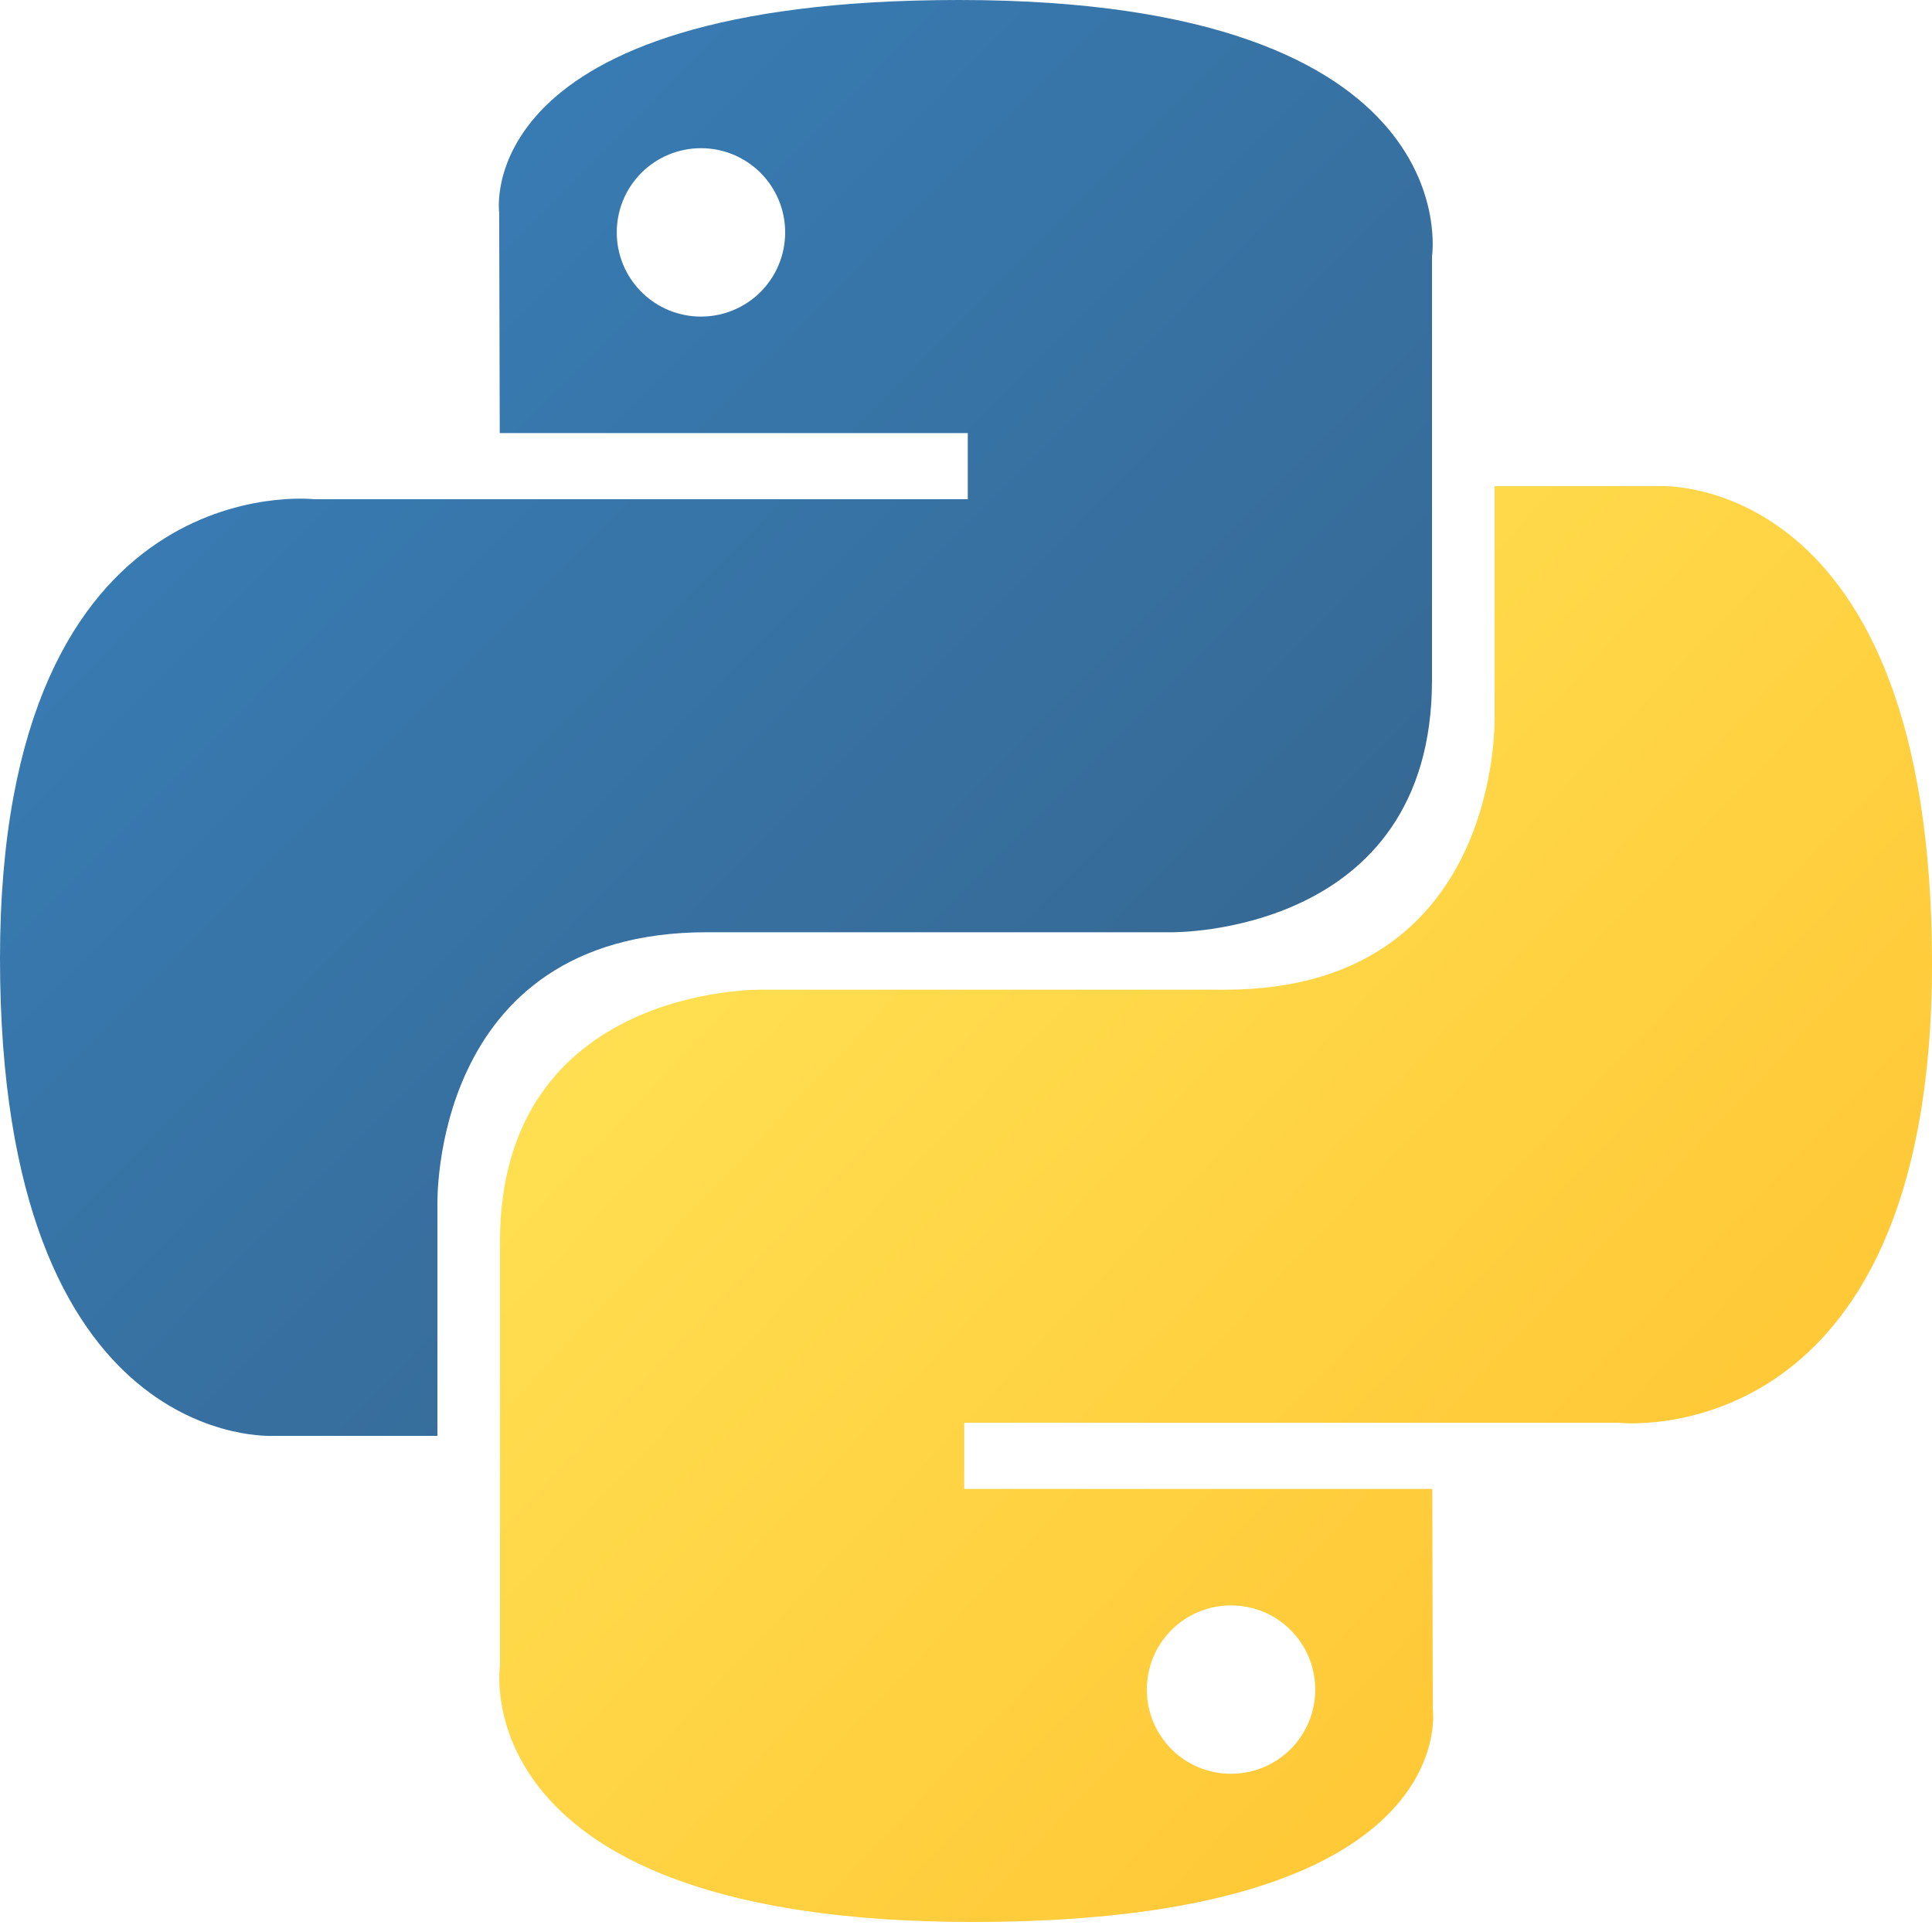
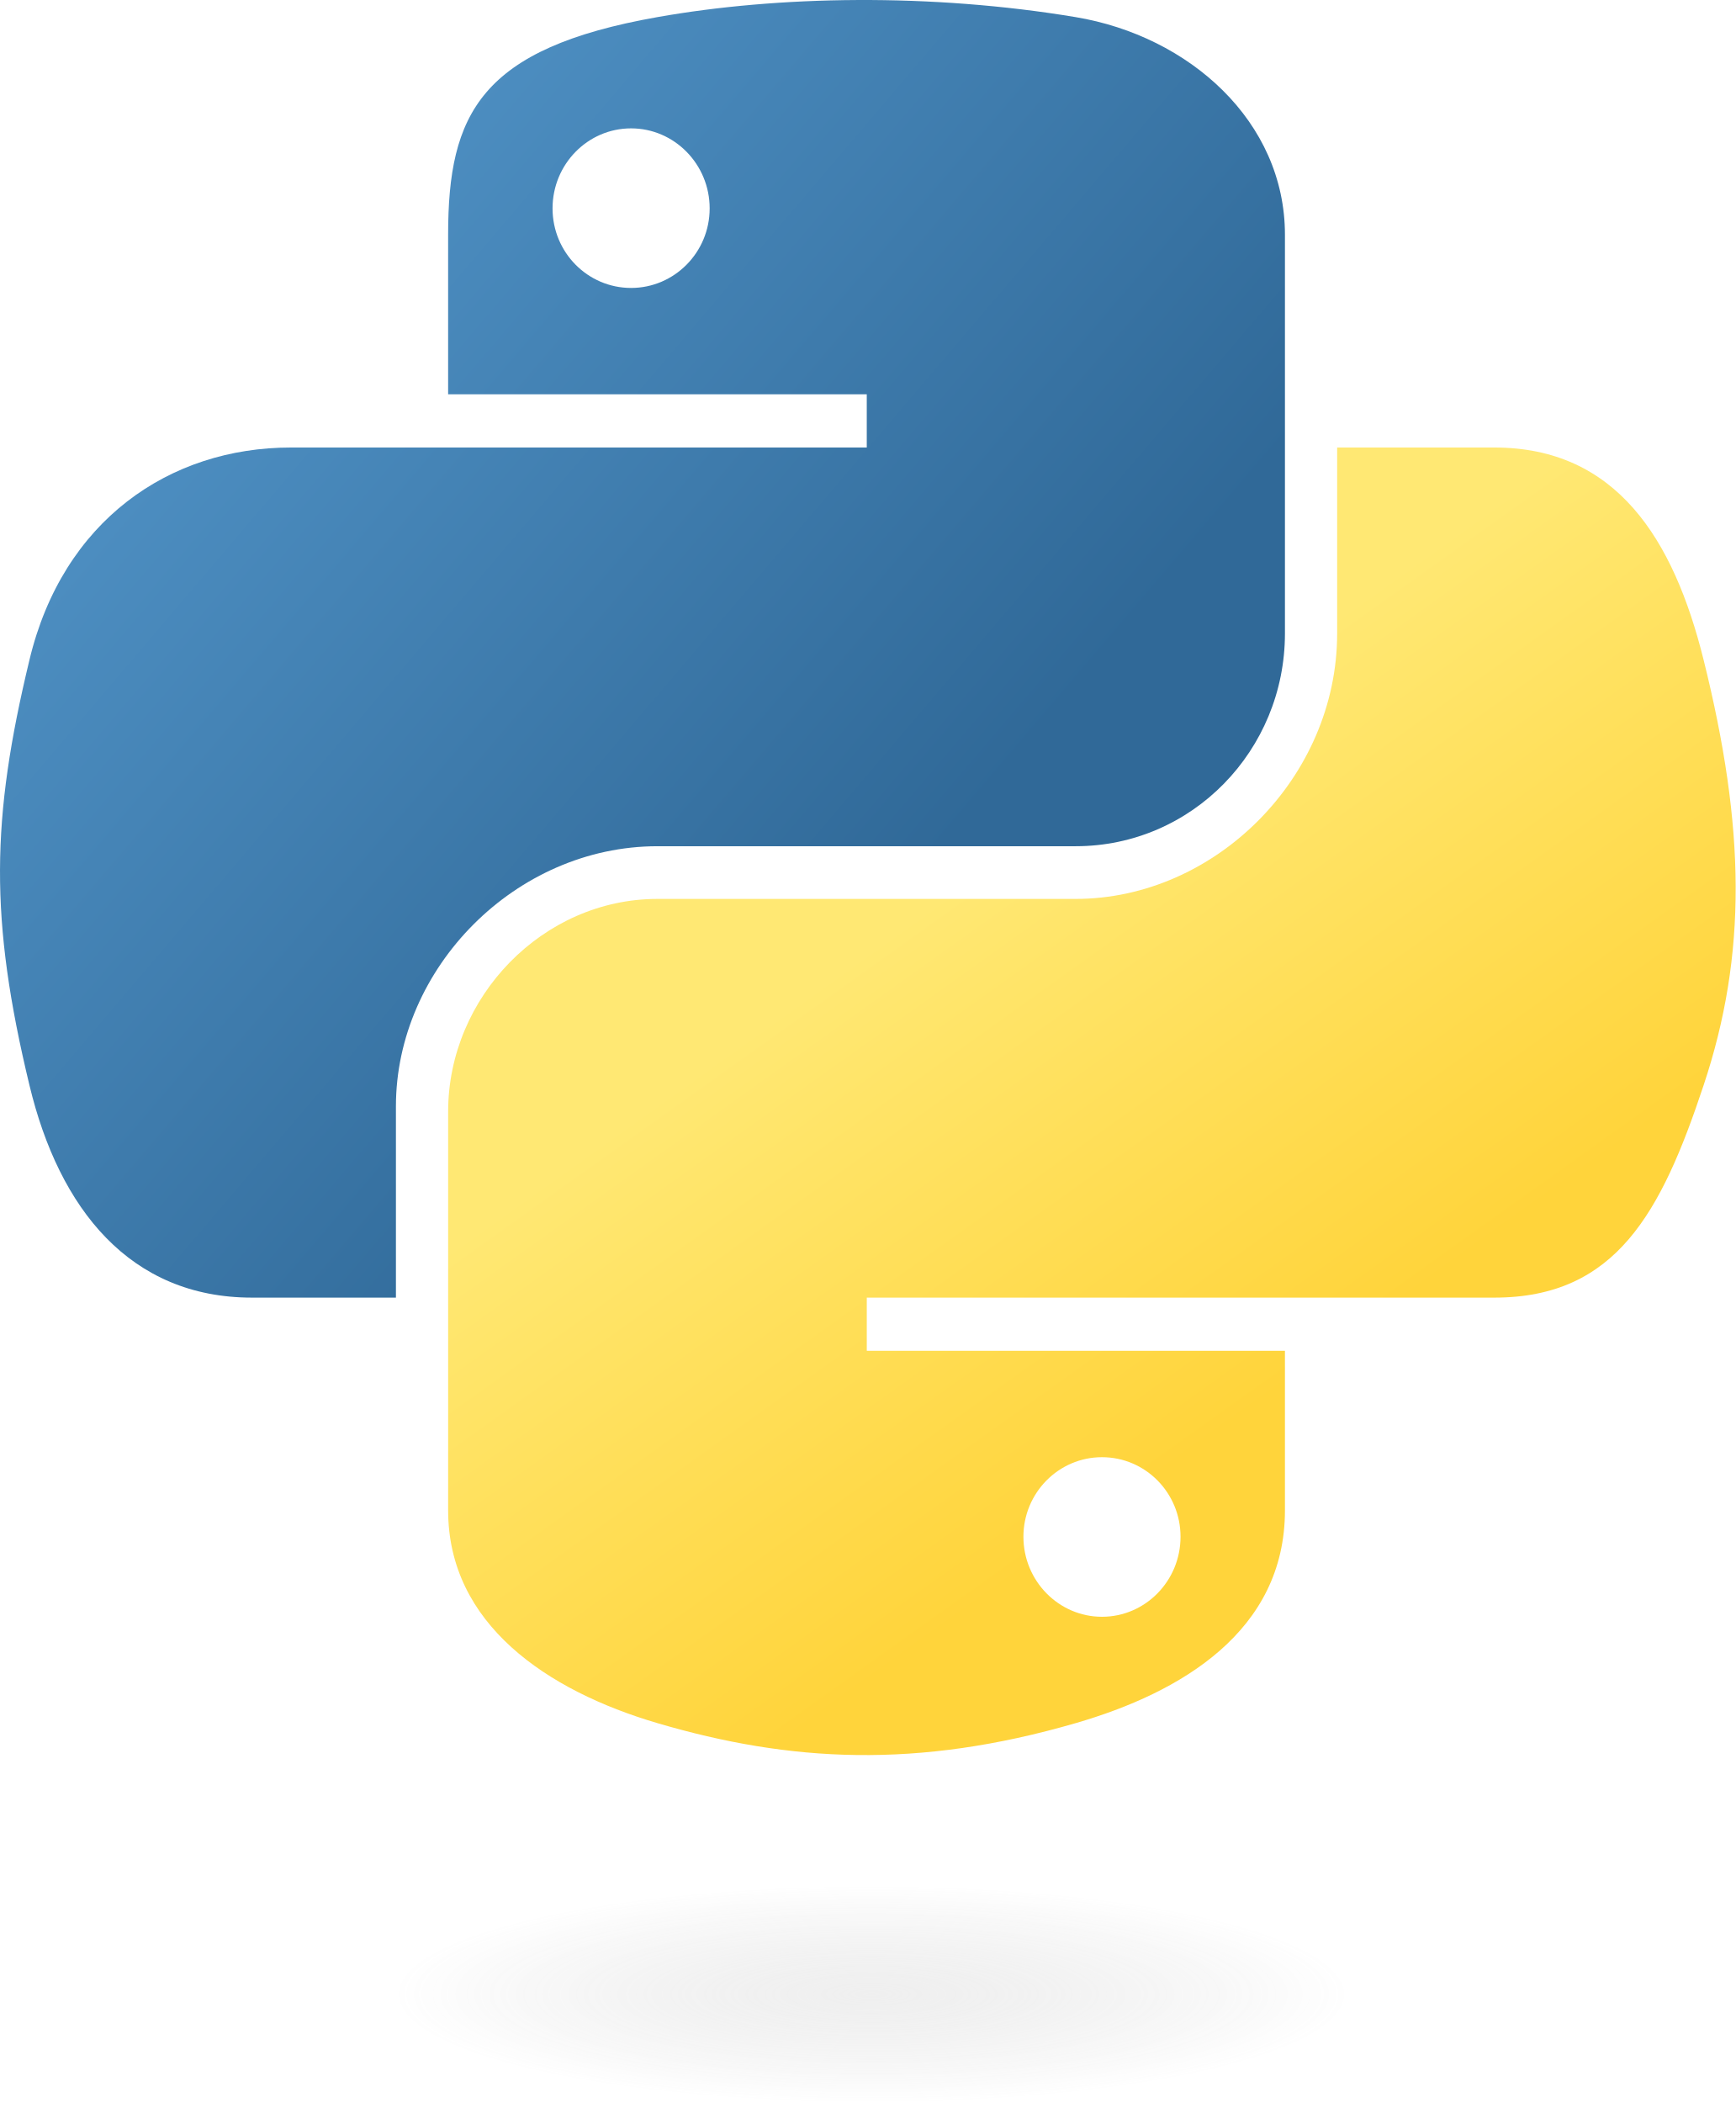
- <svg xmlns="http://www.w3.org/2000/svg" width="100" height="100" viewBox="0 0 100 100" fill="none">
-   <g id="python">
-     <g id="python_2">
-       <path id="Vector" d="M49.64 0C24.253 0 25.838 11.009 25.838 11.009L25.867 22.415H50.092V25.839H16.245C16.245 25.839 0 23.997 0 49.612C0 75.227 14.179 74.319 14.179 74.319H22.641V62.432C22.641 62.432 22.184 48.253 36.593 48.253H60.62C60.62 48.253 74.12 48.471 74.12 35.206V13.274C74.12 13.274 76.17 0 49.64 0ZM36.282 7.671C36.854 7.67 37.421 7.782 37.95 8.001C38.479 8.22 38.96 8.541 39.365 8.946C39.769 9.351 40.09 9.831 40.309 10.36C40.528 10.889 40.64 11.456 40.64 12.029C40.64 12.601 40.528 13.168 40.309 13.697C40.09 14.226 39.769 14.707 39.365 15.112C38.96 15.516 38.479 15.837 37.95 16.056C37.421 16.275 36.854 16.387 36.282 16.387C35.709 16.387 35.142 16.275 34.613 16.056C34.084 15.837 33.604 15.516 33.199 15.112C32.794 14.707 32.473 14.226 32.254 13.697C32.035 13.168 31.923 12.601 31.924 12.029C31.923 11.456 32.035 10.889 32.254 10.36C32.473 9.831 32.794 9.351 33.199 8.946C33.604 8.541 34.084 8.22 34.613 8.001C35.142 7.782 35.709 7.67 36.282 7.671Z" fill="url(#paint0_linear_790_3246)" />
-       <path id="Vector_2" d="M50.361 99.481C75.747 99.481 74.162 88.472 74.162 88.472L74.134 77.066H49.908V73.642H83.755C83.755 73.642 100 75.484 100 49.869C100 24.254 85.821 25.162 85.821 25.162H77.359V37.049C77.359 37.049 77.816 51.227 63.407 51.227H39.38C39.38 51.227 25.88 51.009 25.88 64.275V86.207C25.88 86.207 23.83 99.481 50.36 99.481H50.361ZM63.719 91.811C63.146 91.812 62.579 91.699 62.05 91.481C61.521 91.262 61.041 90.941 60.636 90.536C60.231 90.131 59.91 89.65 59.691 89.121C59.472 88.593 59.36 88.025 59.361 87.453C59.36 86.881 59.472 86.314 59.691 85.784C59.91 85.255 60.231 84.775 60.636 84.37C61.041 83.965 61.521 83.644 62.05 83.425C62.579 83.206 63.146 83.094 63.719 83.094C64.291 83.094 64.858 83.206 65.387 83.425C65.916 83.644 66.397 83.965 66.802 84.37C67.206 84.775 67.527 85.255 67.746 85.784C67.965 86.313 68.077 86.88 68.077 87.453C68.077 88.025 67.965 88.592 67.746 89.121C67.527 89.65 67.206 90.131 66.802 90.535C66.397 90.94 65.916 91.261 65.387 91.48C64.858 91.699 64.291 91.811 63.719 91.811V91.811Z" fill="url(#paint1_linear_790_3246)" />
-     </g>
-   </g>
-   <defs>
-     <linearGradient id="paint0_linear_790_3246" x1="9.61" y1="8.948" x2="59.167" y2="58.011" gradientUnits="userSpaceOnUse">
-       <stop stop-color="#387EB8" />
-       <stop offset="1" stop-color="#366994" />
+ <svg xmlns="http://www.w3.org/2000/svg" xmlns:xlink="http://www.w3.org/1999/xlink" version="1.0" id="svg2" width="83.371pt" height="101.001pt">
+   <defs id="defs4">
+     <linearGradient id="linearGradient2795">
+       <stop style="stop-color:#b8b8b8;stop-opacity:0.498;" offset="0" id="stop2797" />
+       <stop style="stop-color:#7f7f7f;stop-opacity:0;" offset="1" id="stop2799" />
    </linearGradient>
-     <linearGradient id="paint1_linear_790_3246" x1="40.028" y1="40.453" x2="93.247" y2="90.762" gradientUnits="userSpaceOnUse">
-       <stop stop-color="#FFE052" />
-       <stop offset="1" stop-color="#FFC331" />
+     <linearGradient id="linearGradient2787">
+       <stop style="stop-color:#7f7f7f;stop-opacity:0.5;" offset="0" id="stop2789" />
+       <stop style="stop-color:#7f7f7f;stop-opacity:0;" offset="1" id="stop2791" />
    </linearGradient>
+     <linearGradient id="linearGradient3676">
+       <stop style="stop-color:#b2b2b2;stop-opacity:0.5;" offset="0" id="stop3678" />
+       <stop style="stop-color:#b3b3b3;stop-opacity:0;" offset="1" id="stop3680" />
+     </linearGradient>
+     <linearGradient id="linearGradient3236">
+       <stop style="stop-color:#f4f4f4;stop-opacity:1" offset="0" id="stop3244" />
+       <stop style="stop-color:white;stop-opacity:1" offset="1" id="stop3240" />
+     </linearGradient>
+     <linearGradient id="linearGradient4671">
+       <stop style="stop-color:#ffd43b;stop-opacity:1;" offset="0" id="stop4673" />
+       <stop style="stop-color:#ffe873;stop-opacity:1" offset="1" id="stop4675" />
+     </linearGradient>
+     <linearGradient id="linearGradient4689">
+       <stop style="stop-color:#5a9fd4;stop-opacity:1;" offset="0" id="stop4691" />
+       <stop style="stop-color:#306998;stop-opacity:1;" offset="1" id="stop4693" />
+     </linearGradient>
+     <linearGradient x1="224.24" y1="144.757" x2="-65.309" y2="144.757" id="linearGradient2987" xlink:href="#linearGradient4671" gradientUnits="userSpaceOnUse" gradientTransform="translate(100.2702,99.61116)" />
+     <linearGradient x1="172.942" y1="77.476" x2="26.67" y2="76.313" id="linearGradient2990" xlink:href="#linearGradient4689" gradientUnits="userSpaceOnUse" gradientTransform="translate(100.2702,99.61116)" />
+     <linearGradient xlink:href="#linearGradient4689" id="linearGradient2587" gradientUnits="userSpaceOnUse" gradientTransform="translate(100.2702,99.61116)" x1="172.942" y1="77.476" x2="26.67" y2="76.313" />
+     <linearGradient xlink:href="#linearGradient4671" id="linearGradient2589" gradientUnits="userSpaceOnUse" gradientTransform="translate(100.2702,99.61116)" x1="224.24" y1="144.757" x2="-65.309" y2="144.757" />
+     <linearGradient xlink:href="#linearGradient4689" id="linearGradient2248" gradientUnits="userSpaceOnUse" gradientTransform="translate(100.2702,99.61116)" x1="172.942" y1="77.476" x2="26.67" y2="76.313" />
+     <linearGradient xlink:href="#linearGradient4671" id="linearGradient2250" gradientUnits="userSpaceOnUse" gradientTransform="translate(100.2702,99.61116)" x1="224.24" y1="144.757" x2="-65.309" y2="144.757" />
+     <linearGradient xlink:href="#linearGradient4671" id="linearGradient2255" gradientUnits="userSpaceOnUse" gradientTransform="matrix(0.562541,0,0,0.567972,-11.5974,-7.60954)" x1="224.24" y1="144.757" x2="-65.309" y2="144.757" />
+     <linearGradient xlink:href="#linearGradient4689" id="linearGradient2258" gradientUnits="userSpaceOnUse" gradientTransform="matrix(0.562541,0,0,0.567972,-11.5974,-7.60954)" x1="172.942" y1="76.176" x2="26.67" y2="76.313" />
+     <radialGradient xlink:href="#linearGradient2795" id="radialGradient2801" cx="61.519" cy="132.286" fx="61.519" fy="132.286" r="29.037" gradientTransform="matrix(1,0,0,0.177966,0,108.7434)" gradientUnits="userSpaceOnUse" />
+     <linearGradient xlink:href="#linearGradient4671" id="linearGradient1475" gradientUnits="userSpaceOnUse" gradientTransform="matrix(0.562541,0,0,0.567972,-14.99112,-11.70237)" x1="150.961" y1="192.352" x2="112.031" y2="137.273" />
+     <linearGradient xlink:href="#linearGradient4689" id="linearGradient1478" gradientUnits="userSpaceOnUse" gradientTransform="matrix(0.562541,0,0,0.567972,-14.99112,-11.70237)" x1="26.649" y1="20.604" x2="135.665" y2="114.398" />
+     <radialGradient xlink:href="#linearGradient2795" id="radialGradient1480" gradientUnits="userSpaceOnUse" gradientTransform="matrix(1.7490565e-8,-0.239947,1.054668,3.7915457e-7,-83.7008,142.462)" cx="61.519" cy="132.286" fx="61.519" fy="132.286" r="29.037" />
  </defs>
+   <path style="fill:url(#linearGradient1478);fill-opacity:1" d="M 54.919,9.1927421e-4 C 50.335,0.022 45.958,0.413 42.106,1.095 30.76,3.099 28.7,7.295 28.7,15.032 v 10.219 h 26.812 v 3.406 h -26.812 -10.062 c -7.792,0 -14.616,4.684 -16.75,13.594 -2.462,10.213 -2.571,16.586 0,27.25 1.906,7.938 6.458,13.594 14.25,13.594 h 9.219 v -12.25 c 0,-8.85 7.657,-16.656 16.75,-16.656 h 26.781 c 7.455,0 13.406,-6.138 13.406,-13.625 v -25.531 c 0,-7.266 -6.13,-12.725 -13.406,-13.937 C 64.282,0.328 59.502,-0.02 54.919,9.1927421e-4 Z m -14.5,8.219 c 2.77,0 5.031,2.299 5.031,5.125 -2e-6,2.816 -2.262,5.094 -5.031,5.094 -2.779,-1e-6 -5.031,-2.277 -5.031,-5.094 -10e-7,-2.826 2.252,-5.125 5.031,-5.125 z" id="path1948" />
+   <path style="fill:url(#linearGradient1475);fill-opacity:1" d="m 85.638,28.657 v 11.906 c 0,9.231 -7.826,17 -16.75,17 h -26.781 c -7.336,0 -13.406,6.278 -13.406,13.625 v 25.531 c 0,7.266 6.319,11.54 13.406,13.625 8.487,2.496 16.626,2.947 26.781,0 6.75,-1.954 13.406,-5.888 13.406,-13.625 V 86.501 h -26.781 v -3.406 h 26.781 13.406 c 7.792,0 10.696,-5.435 13.406,-13.594 2.799,-8.399 2.68,-16.476 0,-27.25 -1.926,-7.757 -5.604,-13.594 -13.406,-13.594 z m -15.062,64.656 c 2.779,3e-6 5.031,2.277 5.031,5.094 -2e-6,2.826 -2.252,5.125 -5.031,5.125 -2.77,0 -5.031,-2.299 -5.031,-5.125 2e-6,-2.816 2.262,-5.094 5.031,-5.094 z" id="path1950" />
+   <ellipse style="opacity:0.444;fill:url(#radialGradient1480);fill-opacity:1;fill-rule:nonzero;stroke:none;stroke-width:15.417;stroke-miterlimit:4;stroke-dasharray:none;stroke-opacity:1" id="path1894" cx="55.817" cy="127.701" rx="35.931" ry="6.967" />
</svg>
